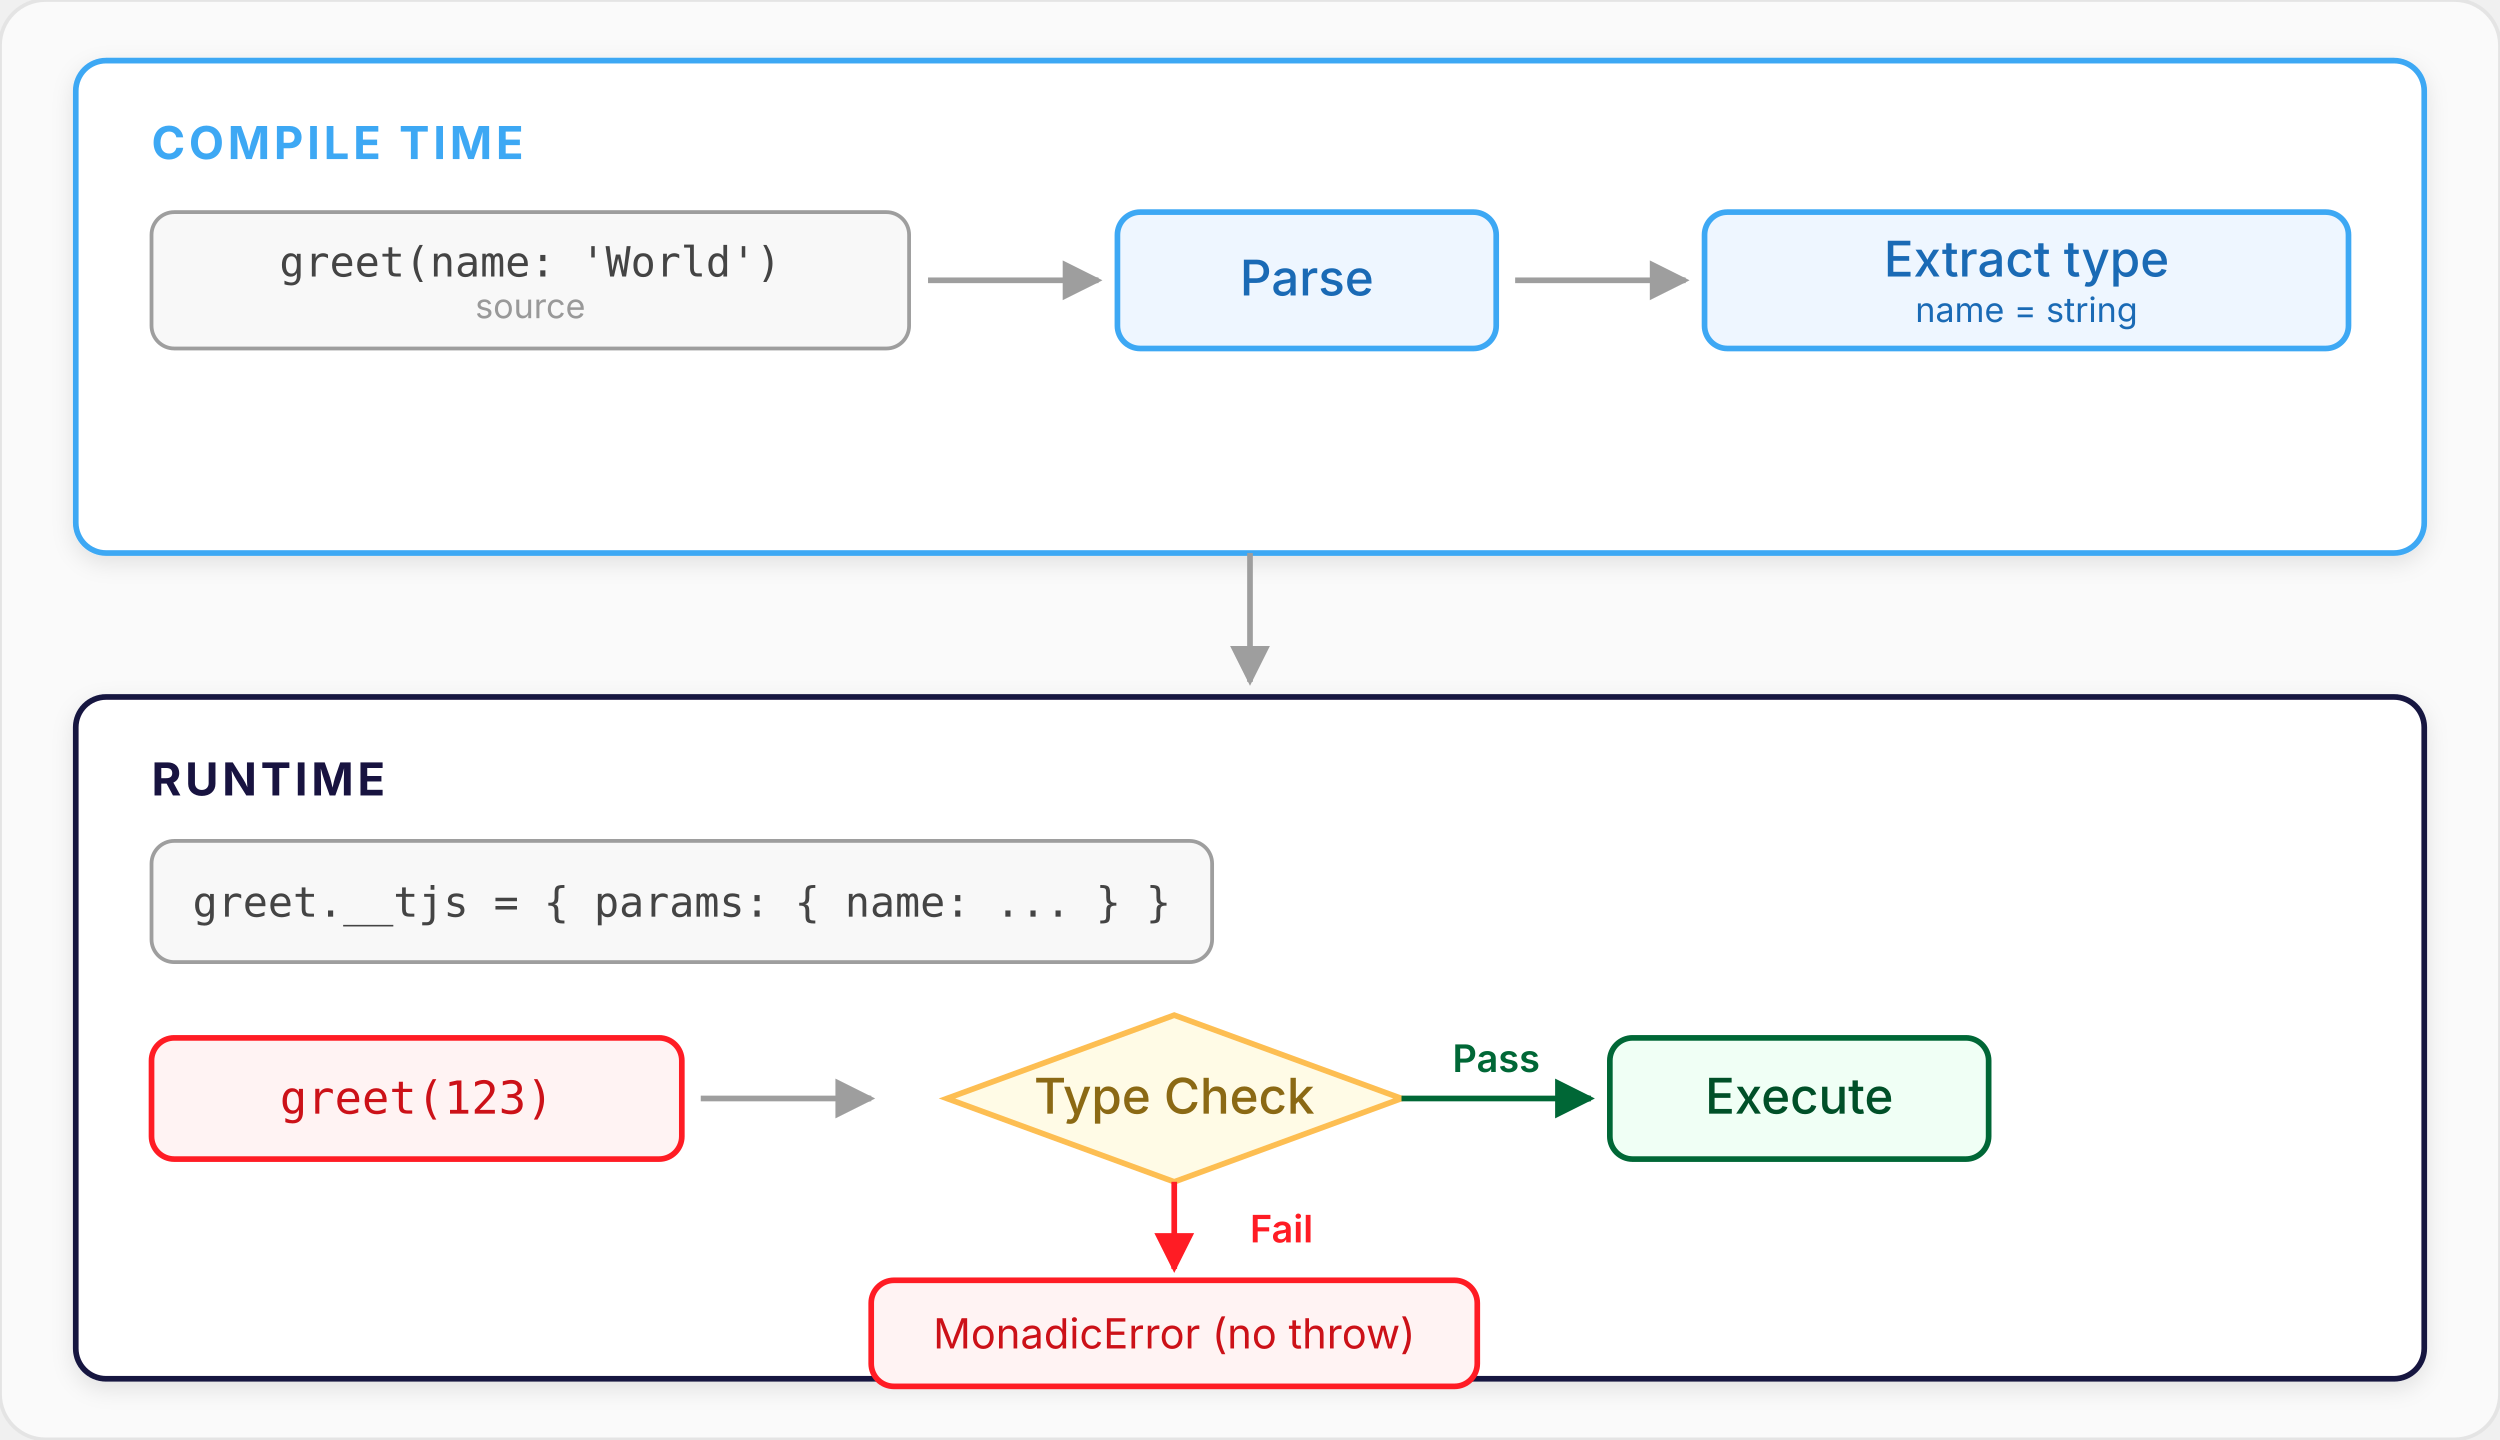
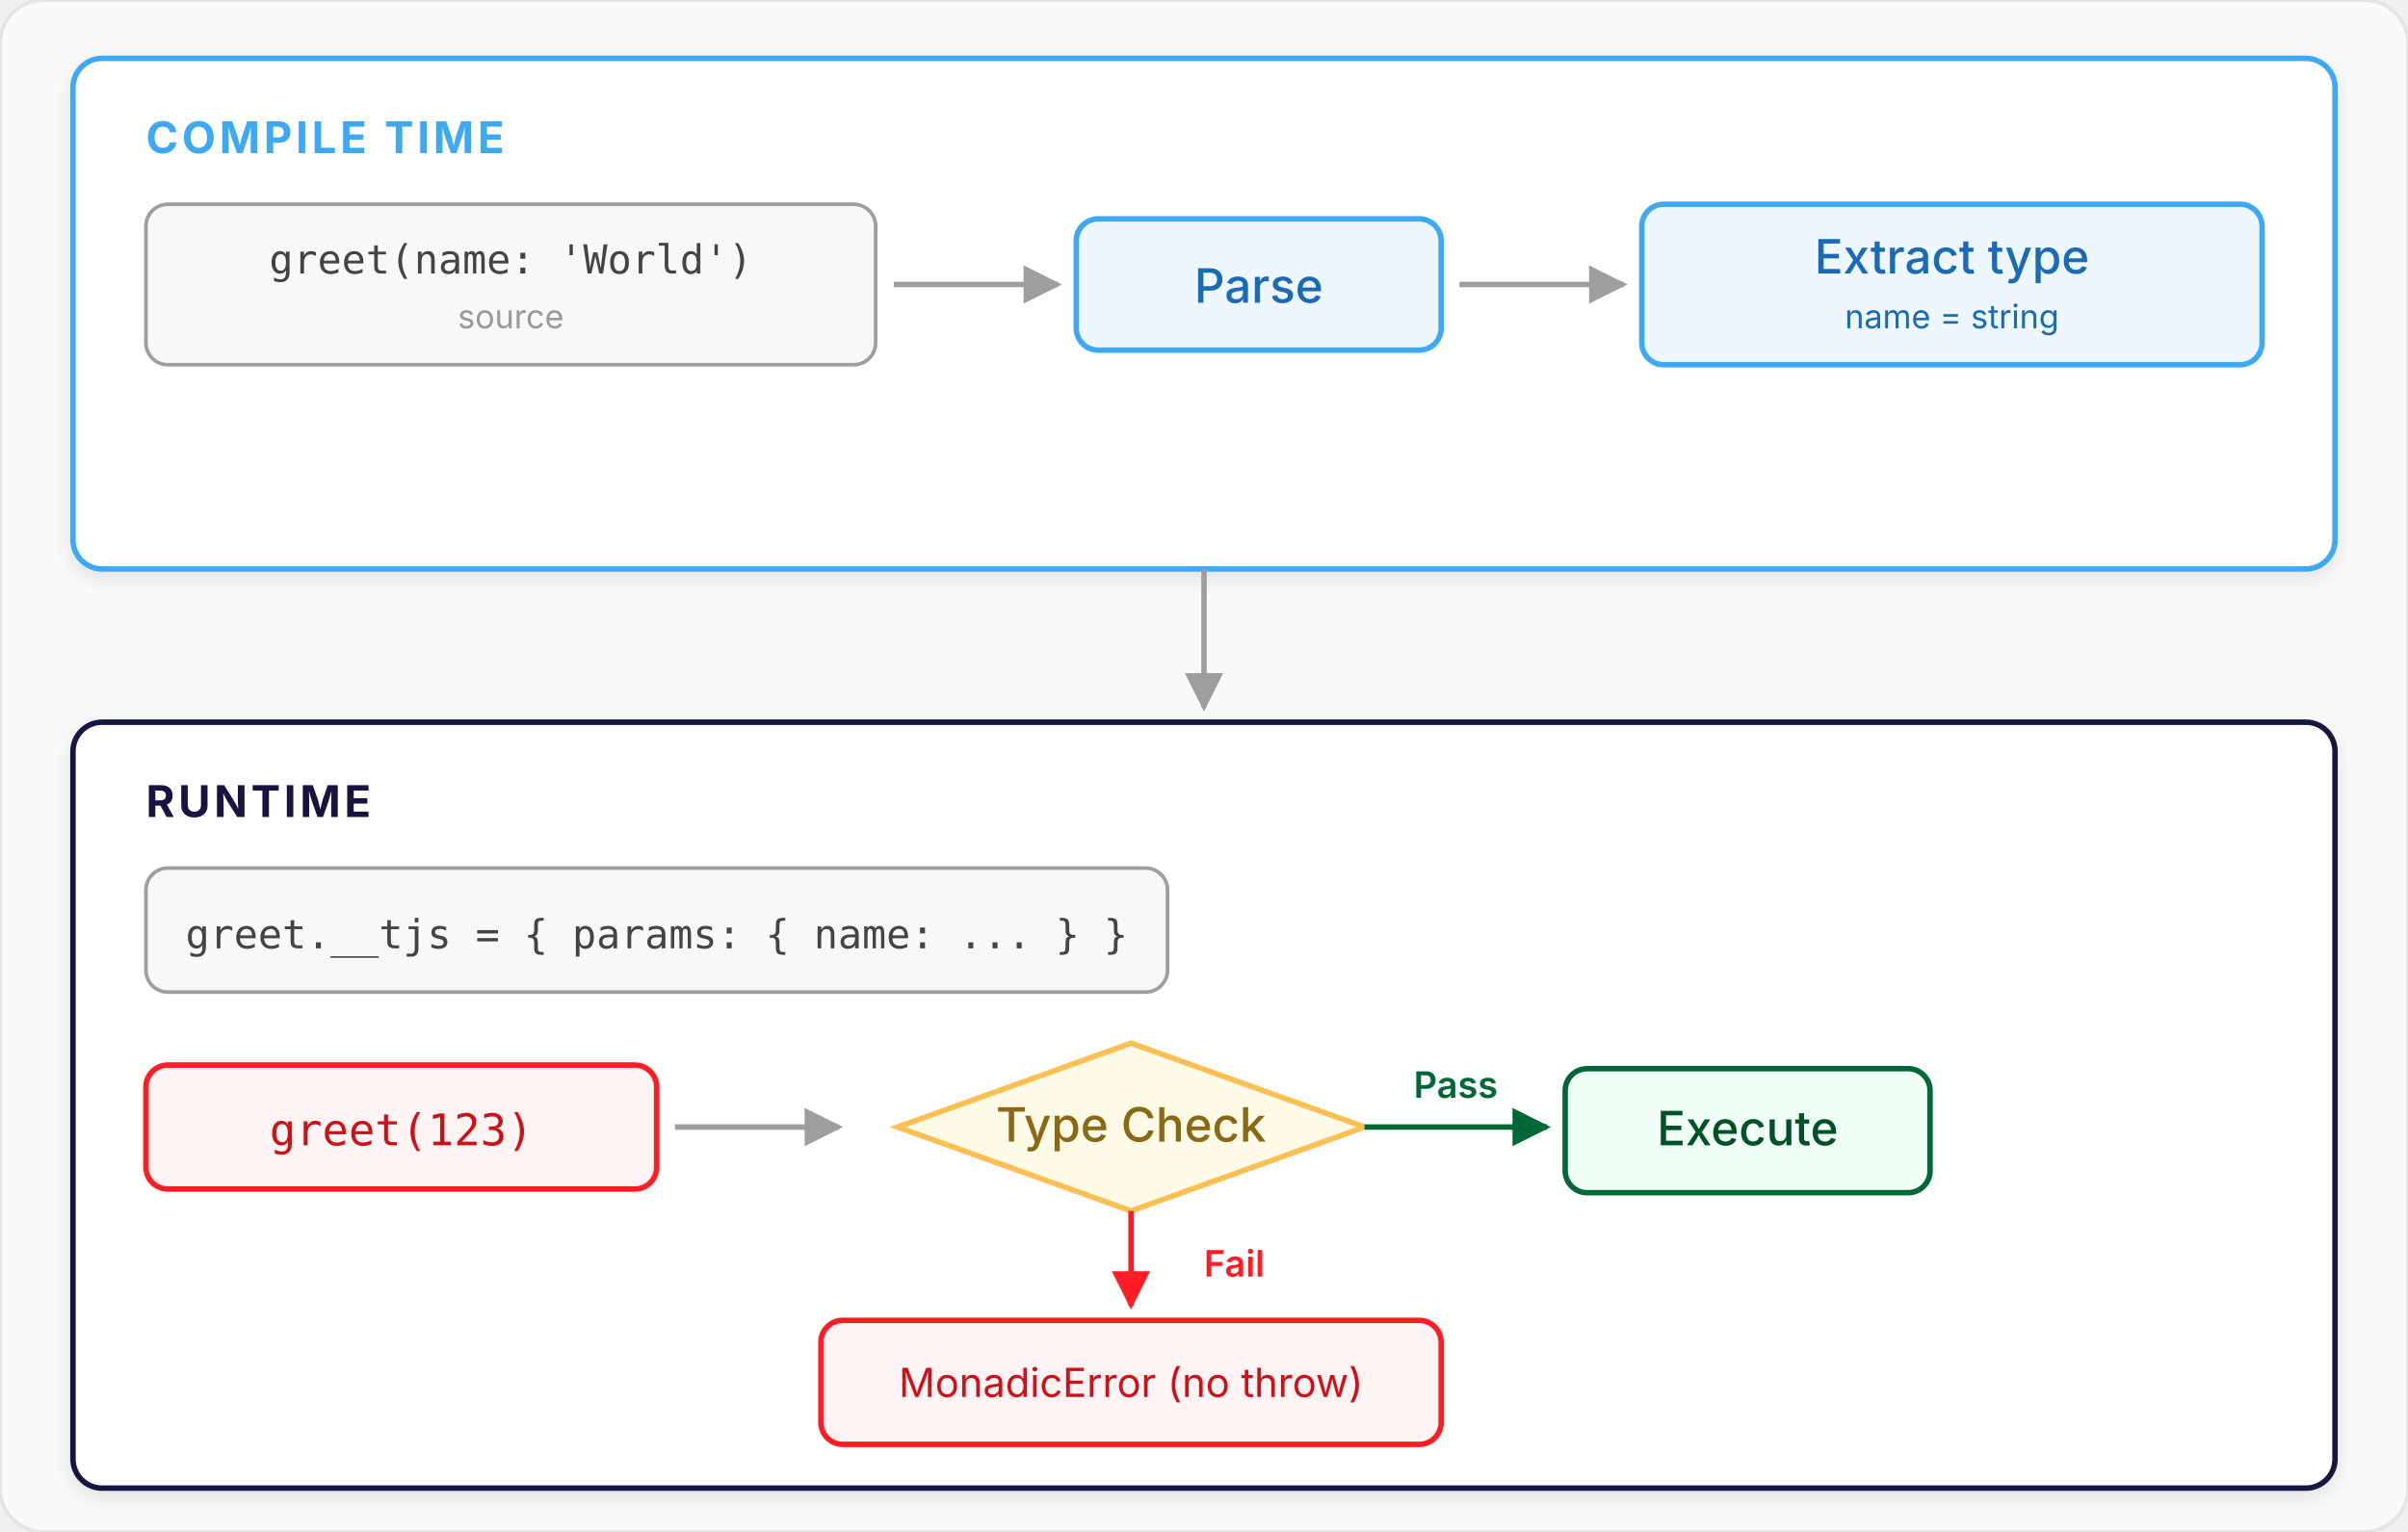
- <svg xmlns="http://www.w3.org/2000/svg" viewBox="0 0 660 380" font-family="system-ui, -apple-system, sans-serif">
+ <svg xmlns="http://www.w3.org/2000/svg" viewBox="0 0 660 420" font-family="system-ui, -apple-system, sans-serif">
  <style>
    /* TJS Brand Palette */
    .bg { fill: #fafafa; stroke: #e4e4e4; }

    .section-compile { fill: white; stroke: #3da8f4; stroke-width: 1.5; }
    .section-runtime { fill: white; stroke: #181340; stroke-width: 1.5; }
    .section-label-compile { fill: #3da8f4; font-size: 12px; font-weight: 700; letter-spacing: 1px; }
    .section-label-runtime { fill: #181340; font-size: 12px; font-weight: 700; letter-spacing: 1px; }

    .box-code { fill: #f8f8f8; stroke: #9e9e9e; }
    .box-action { fill: #eef6ff; stroke: #3da8f4; stroke-width: 1.5; }
    .box-error { fill: #fff3f3; stroke: #ff1c24; stroke-width: 1.5; }
    .box-pass { fill: #f0fff5; stroke: #006736; stroke-width: 1.5; }
    .box-metadata { fill: #f8f8f8; stroke: #9e9e9e; }

    .diamond { fill: #fffbe6; stroke: #fdbe52; stroke-width: 1.5; }

    .arrow { stroke: #9e9e9e; stroke-width: 1.5; fill: none; }
    .arrow-pass { stroke: #006736; stroke-width: 1.5; fill: none; }
    .arrow-fail { stroke: #ff1c24; stroke-width: 1.5; fill: none; }

    .label { font-size: 13px; font-weight: 500; }
    .label-sm { font-size: 11px; }
    .label-xs { font-size: 9px; }
    .label-mono { font-size: 11px; font-family: monospace; }
    .label-mono-sm { font-size: 12px; font-family: monospace; }

    .text-action { fill: #1a6ab5; }
    .text-dark { fill: #444; }
    .text-muted { fill: #999; }
    .text-pass { fill: #006736; font-size: 10px; font-weight: 600; }
    .text-fail { fill: #ff1c24; font-size: 10px; font-weight: 600; }
    .text-error { fill: #cc1118; }

    .shadow { filter: drop-shadow(0 2px 3px rgba(0,0,0,0.1)); }

    .arrowhead { fill: #9e9e9e; }
    .arrowhead-pass { fill: #006736; }
    .arrowhead-fail { fill: #ff1c24; }
  </style>
  <defs>
    <marker id="arr" viewBox="0 0 10 10" refX="9" refY="5" markerWidth="7" markerHeight="7" orient="auto-start-reverse">
      <path d="M0 0 L10 5 L0 10z" class="arrowhead" />
    </marker>
    <marker id="arr-pass" viewBox="0 0 10 10" refX="9" refY="5" markerWidth="7" markerHeight="7" orient="auto-start-reverse">
      <path d="M0 0 L10 5 L0 10z" class="arrowhead-pass" />
    </marker>
    <marker id="arr-fail" viewBox="0 0 10 10" refX="9" refY="5" markerWidth="7" markerHeight="7" orient="auto-start-reverse">
      <path d="M0 0 L10 5 L0 10z" class="arrowhead-fail" />
    </marker>
  </defs>
-   <rect width="660" height="380" rx="12" class="bg" />
-   <g class="shadow">
-     <rect x="20" y="16" width="620" height="130" rx="8" class="section-compile" />
+   <rect width="660" height="420" rx="12" class="bg" />
+   <g id="section-compile" class="section shadow">
+     <rect x="20" y="16" width="620" height="140" rx="8" class="section-compile" />
  </g>
  <text x="40" y="42" class="section-label-compile">COMPILE TIME</text>
-   <rect x="40" y="56" width="200" height="36" rx="6" class="box-code" />
-   <text x="140" y="73" text-anchor="middle" class="label-mono text-dark">greet(name: 'World')</text>
-   <text x="140" y="84" text-anchor="middle" class="label-xs text-muted">source</text>
-   <line x1="245" y1="74" x2="290" y2="74" class="arrow" marker-end="url(#arr)" />
-   <rect x="295" y="56" width="100" height="36" rx="6" class="box-action" />
-   <text x="345" y="78" text-anchor="middle" class="label text-action">Parse</text>
-   <line x1="400" y1="74" x2="445" y2="74" class="arrow" marker-end="url(#arr)" />
-   <rect x="450" y="56" width="170" height="36" rx="6" class="box-action" />
-   <text x="535" y="73" text-anchor="middle" class="label text-action">Extract type</text>
-   <text x="535" y="85" text-anchor="middle" class="label-xs text-action">name = string</text>
-   <line x1="330" y1="146" x2="330" y2="180" class="arrow" marker-end="url(#arr)" />
-   <g class="shadow">
-     <rect x="20" y="184" width="620" height="180" rx="8" class="section-runtime" />
+   <g id="node-source" class="node flow-step">
+     <rect x="40" y="56" width="200" height="44" rx="6" class="box-code" />
+     <text x="140" y="75" text-anchor="middle" class="label-mono text-dark">greet(name: 'World')</text>
+     <text x="140" y="90" text-anchor="middle" class="label-xs text-muted">source</text>
  </g>
-   <text x="40" y="210" class="section-label-runtime">RUNTIME</text>
-   <rect x="40" y="222" width="280" height="32" rx="6" class="box-metadata" />
-   <text x="180" y="242" text-anchor="middle" class="label-mono text-dark">greet.__tjs = { params: { name: ... } }</text>
-   <rect x="40" y="274" width="140" height="32" rx="6" class="box-error" />
-   <text x="110" y="294" text-anchor="middle" class="label-mono-sm text-error">greet(123)</text>
-   <line x1="185" y1="290" x2="230" y2="290" class="arrow" marker-end="url(#arr)" />
-   <polygon points="310,268 370,290 310,312 250,290" class="diamond" />
-   <text x="310" y="294" text-anchor="middle" fill="#8b6914" class="label" font-size="12">Type Check</text>
-   <line x1="370" y1="290" x2="420" y2="290" class="arrow-pass" marker-end="url(#arr-pass)" />
-   <text x="395" y="283" text-anchor="middle" class="text-pass">Pass</text>
-   <rect x="425" y="274" width="100" height="32" rx="6" class="box-pass" />
-   <text x="475" y="294" text-anchor="middle" class="label" fill="#005028">Execute</text>
-   <line x1="310" y1="312" x2="310" y2="335" class="arrow-fail" marker-end="url(#arr-fail)" />
-   <text x="330" y="328" class="text-fail">Fail</text>
-   <rect x="230" y="338" width="160" height="28" rx="6" class="box-error" />
-   <text x="310" y="356" text-anchor="middle" class="label-sm text-error">MonadicError (no throw)</text>
+   <line x1="245" y1="78" x2="290" y2="78" class="arrow connector" marker-end="url(#arr)" />
+   <g id="node-parse" class="node flow-step">
+     <rect x="295" y="60" width="100" height="36" rx="6" class="box-action" />
+     <text x="345" y="83" text-anchor="middle" class="label text-action">Parse</text>
+   </g>
+   <line x1="400" y1="78" x2="445" y2="78" class="arrow connector" marker-end="url(#arr)" />
+   <g id="node-extract" class="node flow-step">
+     <rect x="450" y="56" width="170" height="44" rx="6" class="box-action" />
+     <text x="535" y="75" text-anchor="middle" class="label text-action">Extract type</text>
+     <text x="535" y="90" text-anchor="middle" class="label-xs text-action">name = string</text>
+   </g>
+   <line x1="330" y1="156" x2="330" y2="194" class="arrow connector" marker-end="url(#arr)" />
+   <g id="section-runtime" class="section shadow">
+     <rect x="20" y="198" width="620" height="210" rx="8" class="section-runtime" />
+   </g>
+   <text x="40" y="224" class="section-label-runtime">RUNTIME</text>
+   <g id="node-metadata" class="node">
+     <rect x="40" y="238" width="280" height="34" rx="6" class="box-metadata" />
+     <text x="180" y="260" text-anchor="middle" class="label-mono text-dark">greet.__tjs = { params: { name: ... } }</text>
+   </g>
+   <g id="node-call" class="node">
+     <rect x="40" y="292" width="140" height="34" rx="6" class="box-error" />
+     <text x="110" y="314" text-anchor="middle" class="label-mono-sm text-error">greet(123)</text>
+   </g>
+   <line x1="185" y1="309" x2="230" y2="309" class="arrow connector" marker-end="url(#arr)" />
+   <g id="gate-type-check" class="gate">
+     <polygon points="310,286 374,309 310,332 246,309" class="diamond" />
+     <text x="310" y="313" text-anchor="middle" fill="#8b6914" font-size="12" class="label">Type Check</text>
+   </g>
+   <line x1="374" y1="309" x2="424" y2="309" class="arrow-pass connector" marker-end="url(#arr-pass)" />
+   <text x="399" y="301" text-anchor="middle" class="text-pass">Pass</text>
+   <g id="node-execute" class="node outcome-pass">
+     <rect x="429" y="293" width="100" height="34" rx="6" class="box-pass" />
+     <text x="479" y="314" text-anchor="middle" class="label" fill="#005028">Execute</text>
+   </g>
+   <line x1="310" y1="332" x2="310" y2="358" class="arrow-fail connector" marker-end="url(#arr-fail)" />
+   <text x="330" y="350" class="text-fail">Fail</text>
+   <g id="node-error" class="node outcome-fail">
+     <rect x="225" y="362" width="170" height="34" rx="6" class="box-error" />
+     <text x="310" y="383" text-anchor="middle" class="label-sm text-error">MonadicError (no throw)</text>
+   </g>
</svg>
